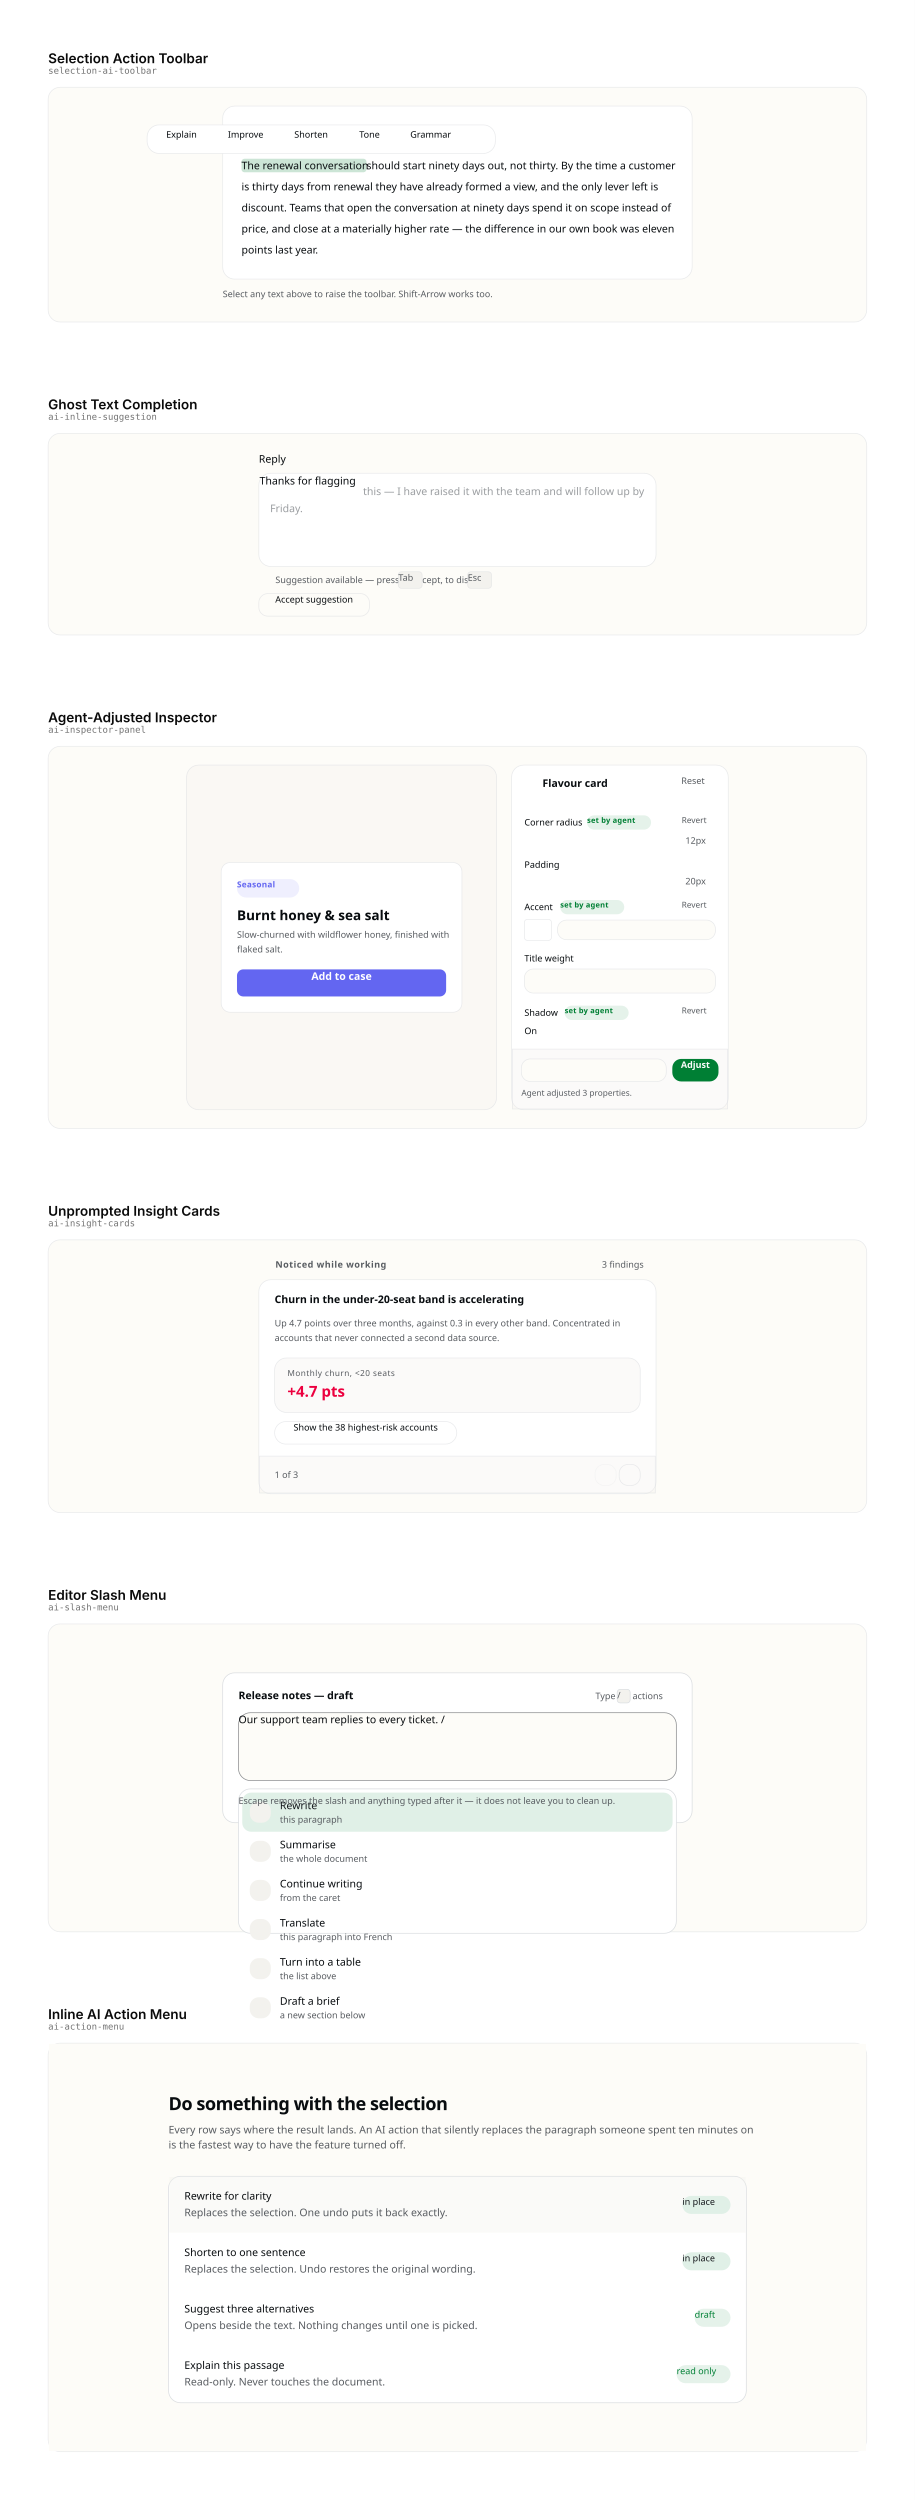
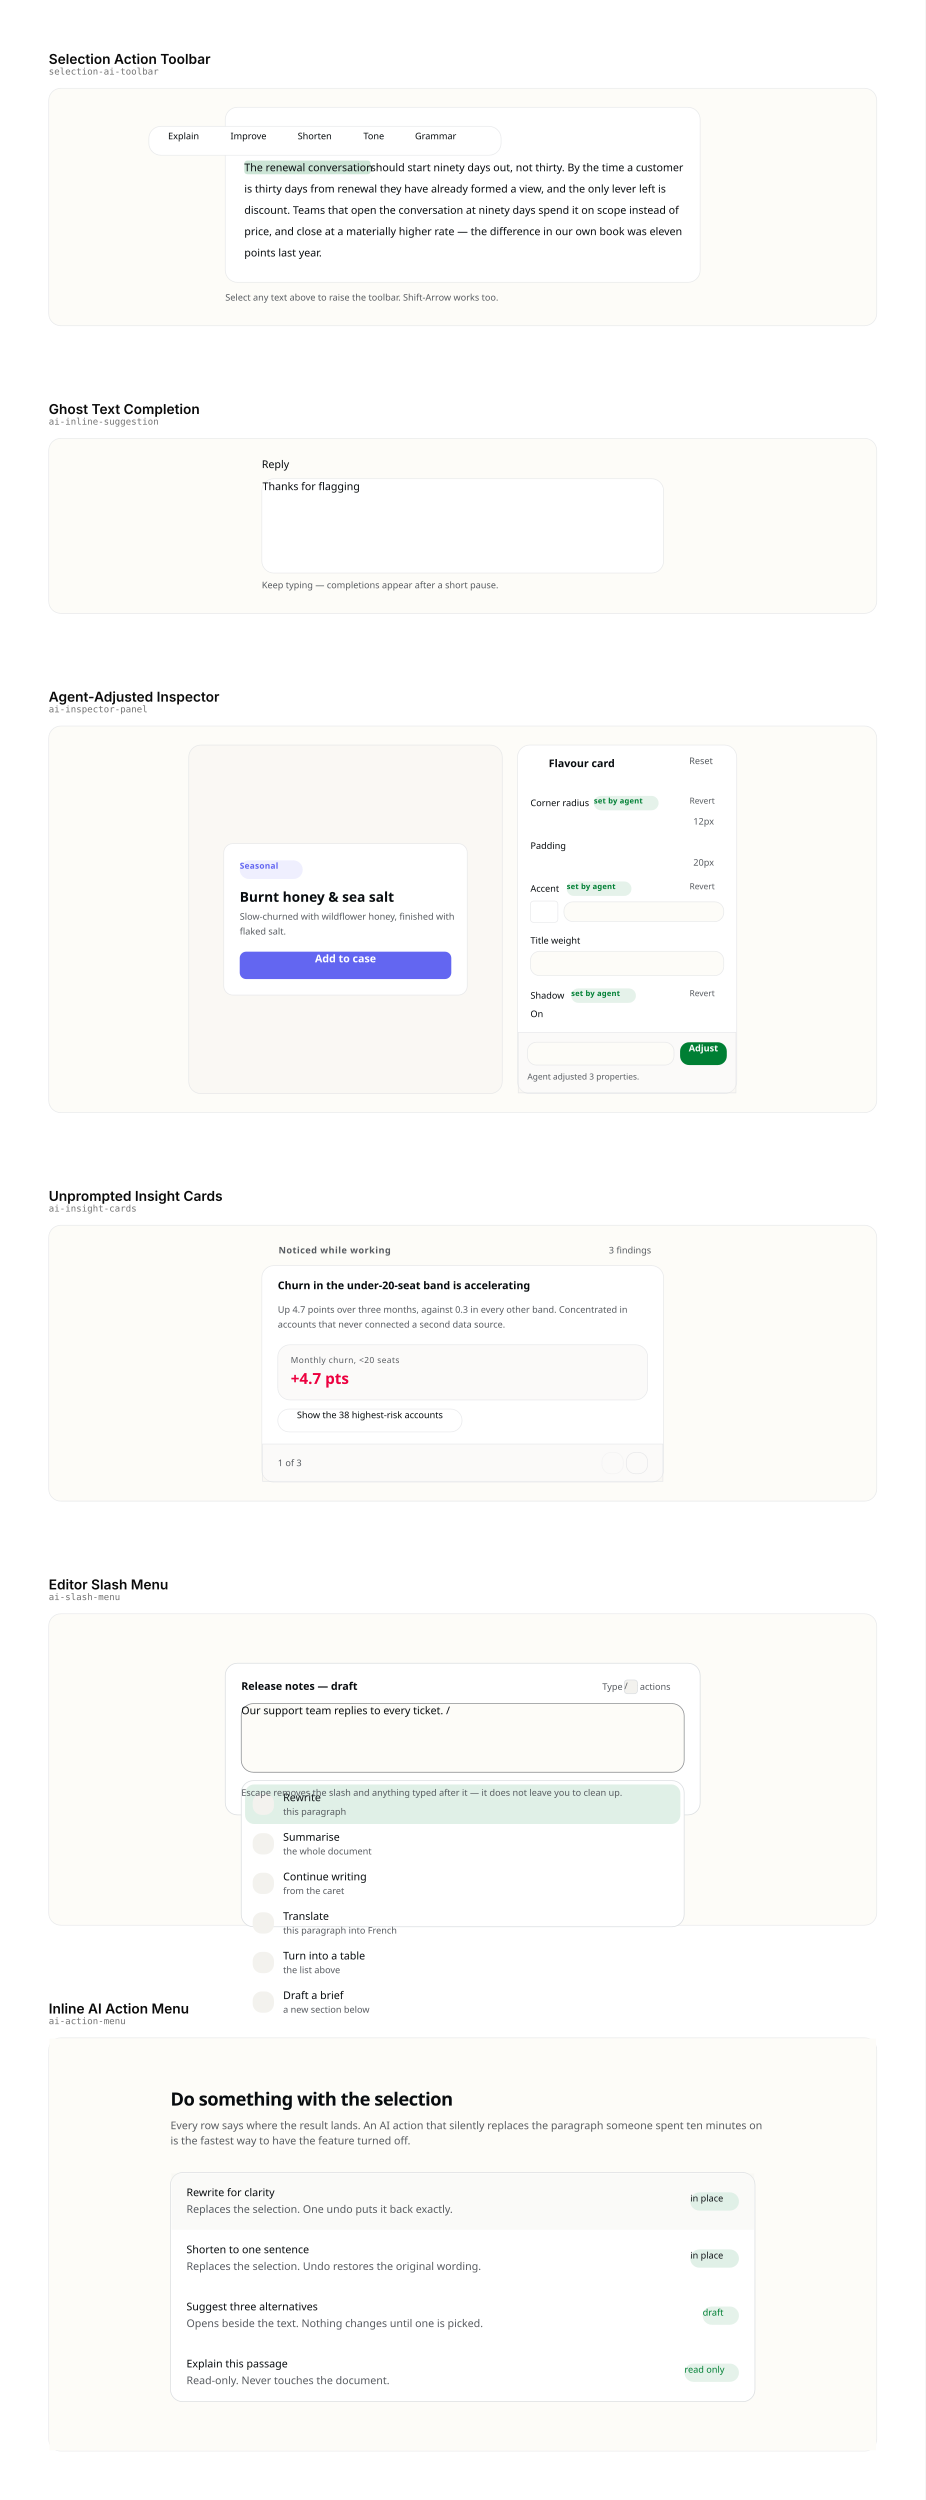
- <svg xmlns="http://www.w3.org/2000/svg" width="1216" height="3323" viewBox="0 0 1216 3323" id="Hoverlab — Inline AI Actions">
-   <rect id="Background" x="0" y="0" width="1216" height="3323" fill="#ffffff" />
+ <svg xmlns="http://www.w3.org/2000/svg" width="1216" height="3285" viewBox="0 0 1216 3285" id="Hoverlab — Inline AI Actions">
+   <rect id="Background" x="0" y="0" width="1216" height="3285" fill="#ffffff" />
  <text id="Selection Action Toolbar label" x="64" y="84" font-family="Inter, system-ui, sans-serif" font-size="18" font-weight="600" fill="#0a0a0a">Selection Action Toolbar</text>
  <text id="selection-ai-toolbar id" x="64" y="98" font-family="ui-monospace, monospace" font-size="12" fill="#737373">selection-ai-toolbar</text>
  <g id="Selection Action Toolbar" transform="translate(64, 116)">
    <rect id="container" x="0" y="0" width="1088" height="312" rx="16" fill="#fdfcf8" stroke="rgba(220, 222, 225, 0.6)" stroke-width="1" />
    <rect id="container 2" x="232" y="25" width="624" height="230" rx="16" fill="#ffffff" stroke="rgba(220, 222, 225, 0.6)" stroke-width="1" />
    <text id="should start ninety days out, not thirty…" x="423.08" y="109" fill="#080c0f" font-family="Geist, &quot;Geist Fallback&quot;" font-size="14">should start ninety days out, not thirty. By the time a customer</text>
    <text id="is thirty days from renewal they have al…" x="257" y="137" fill="#080c0f" font-family="Geist, &quot;Geist Fallback&quot;" font-size="14">is thirty days from renewal they have already formed a view, and the only lever left is</text>
    <text id="discount. Teams that open the conversati…" x="257" y="165" fill="#080c0f" font-family="Geist, &quot;Geist Fallback&quot;" font-size="14">discount. Teams that open the conversation at ninety days spend it on scope instead of</text>
    <text id="price, and close at a materially higher …" x="257" y="193" fill="#080c0f" font-family="Geist, &quot;Geist Fallback&quot;" font-size="14">price, and close at a materially higher rate — the difference in our own book was eleven</text>
    <text id="points last year." x="257" y="221" fill="#080c0f" font-family="Geist, &quot;Geist Fallback&quot;" font-size="14">points last year.</text>
    <rect id="container 3" x="257" y="95" width="166.08" height="18" rx="4" fill="rgba(0, 125, 50, 0.2)" />
    <text id="The renewal conversation" x="257" y="109" fill="#080c0f" font-family="Geist, &quot;Geist Fallback&quot;" font-size="14">The renewal conversation</text>
    <rect id="toolbar" x="131.56" y="50" width="462.88" height="38" rx="16" fill="#ffffff" stroke="rgba(220, 222, 225, 0.6)" stroke-width="1" />
    <text id="Explain" x="177.2" y="67" fill="#080c0f" font-family="Geist, &quot;Geist Fallback&quot;" font-size="12" font-weight="500" text-anchor="middle">Explain</text>
    <text id="Improve" x="262.48" y="67" fill="#080c0f" font-family="Geist, &quot;Geist Fallback&quot;" font-size="12" font-weight="500" text-anchor="middle">Improve</text>
    <text id="Shorten" x="349.48" y="67" fill="#080c0f" font-family="Geist, &quot;Geist Fallback&quot;" font-size="12" font-weight="500" text-anchor="middle">Shorten</text>
    <text id="Tone" x="427.16" y="67" fill="#080c0f" font-family="Geist, &quot;Geist Fallback&quot;" font-size="12" font-weight="500" text-anchor="middle">Tone</text>
    <text id="Grammar" x="508.46" y="67" fill="#080c0f" font-family="Geist, &quot;Geist Fallback&quot;" font-size="12" font-weight="500" text-anchor="middle">Grammar</text>
    <text id="Select any text above to raise the toolb…" x="232" y="279" fill="#575b60" font-family="Geist, &quot;Geist Fallback&quot;" font-size="12">Select any text above to raise the toolbar. Shift-Arrow works too.</text>
  </g>
  <text id="Ghost Text Completion label" x="64" y="544" font-family="Inter, system-ui, sans-serif" font-size="18" font-weight="600" fill="#0a0a0a">Ghost Text Completion</text>
  <text id="ai-inline-suggestion id" x="64" y="558" font-family="ui-monospace, monospace" font-size="12" fill="#737373">ai-inline-suggestion</text>
  <g id="Ghost Text Completion" transform="translate(64, 576)">
-     <rect id="container" x="0" y="0" width="1088" height="268" rx="16" fill="#fdfcf8" stroke="rgba(220, 222, 225, 0.6)" stroke-width="1" />
+     <rect id="container" x="0" y="0" width="1088" height="230" rx="16" fill="#fdfcf8" stroke="rgba(220, 222, 225, 0.6)" stroke-width="1" />
    <text id="Reply" x="280" y="39" fill="#080c0f" font-family="Geist, &quot;Geist Fallback&quot;" font-size="14" font-weight="500">Reply</text>
    <rect id="container 2" x="280" y="53" width="528" height="124" rx="16" fill="#ffffff" stroke="rgba(220, 222, 225, 0.6)" stroke-width="1" />
-     <text id="this — I have raised it with the team an…" x="418.64" y="82" fill="rgba(87, 92, 97, 0.6)" font-family="Geist, &quot;Geist Fallback&quot;" font-size="14">this — I have raised it with the team and will follow up by</text>
-     <text id="Friday." x="295" y="104.75" fill="rgba(87, 92, 97, 0.6)" font-family="Geist, &quot;Geist Fallback&quot;" font-size="14">Friday.</text>
    <text id="Thanks for flagging" x="281" y="68" fill="#080c0f" font-family="Geist, &quot;Geist Fallback&quot;" font-size="14">Thanks for flagging</text>
-     <text id="Suggestion available — press to accept, …" x="302" y="199" fill="#575b60" font-family="Geist, &quot;Geist Fallback&quot;" font-size="12">Suggestion available — press to accept, to dismiss</text>
-     <rect id="container 3" x="465.45" y="184" width="31.61" height="22" rx="4" fill="#f3f2ee" stroke="rgba(220, 222, 225, 0.6)" stroke-width="1" />
-     <text id="Tab" x="465.45" y="196" fill="#575b60" font-family="&quot;JetBrains Mono&quot;, &quot;JetBrains Mono Fallback&quot;" font-size="12">Tab</text>
-     <rect id="container 4" x="557.67" y="184" width="31.61" height="22" rx="4" fill="#f3f2ee" stroke="rgba(220, 222, 225, 0.6)" stroke-width="1" />
-     <text id="Esc" x="557.67" y="196" fill="#575b60" font-family="&quot;JetBrains Mono&quot;, &quot;JetBrains Mono Fallback&quot;" font-size="12">Esc</text>
-     <rect id="button" x="280" y="213" width="147.06" height="30" rx="12" fill="none" stroke="rgba(220, 222, 225, 0.6)" stroke-width="1" />
-     <text id="Accept suggestion" x="353.53" y="225" fill="#080c0f" font-family="Geist, &quot;Geist Fallback&quot;" font-size="12" font-weight="500" text-anchor="middle">Accept suggestion</text>
+     <text id="Keep typing — completions appear after a…" x="280" y="197" fill="#575b60" font-family="Geist, &quot;Geist Fallback&quot;" font-size="12">Keep typing — completions appear after a short pause.</text>
  </g>
-   <text id="Agent-Adjusted Inspector label" x="64" y="960" font-family="Inter, system-ui, sans-serif" font-size="18" font-weight="600" fill="#0a0a0a">Agent-Adjusted Inspector</text>
-   <text id="ai-inspector-panel id" x="64" y="974" font-family="ui-monospace, monospace" font-size="12" fill="#737373">ai-inspector-panel</text>
-   <g id="Agent-Adjusted Inspector" transform="translate(64, 992)">
+   <text id="Agent-Adjusted Inspector label" x="64" y="922" font-family="Inter, system-ui, sans-serif" font-size="18" font-weight="600" fill="#0a0a0a">Agent-Adjusted Inspector</text>
+   <text id="ai-inspector-panel id" x="64" y="936" font-family="ui-monospace, monospace" font-size="12" fill="#737373">ai-inspector-panel</text>
+   <g id="Agent-Adjusted Inspector" transform="translate(64, 954)">
    <rect id="container" x="0" y="0" width="1088" height="508" rx="16" fill="#fdfcf8" stroke="rgba(220, 222, 225, 0.6)" stroke-width="1" />
    <rect id="container 2" x="184" y="25" width="412" height="458" rx="16" fill="rgba(242, 238, 235, 0.302)" stroke="rgba(220, 222, 225, 0.6)" stroke-width="1" />
    <rect id="container 3" x="230" y="154.5" width="320" height="199" rx="12" fill="#ffffff" stroke="rgba(220, 222, 225, 0.6)" stroke-width="1" />
    <rect id="container 4" x="251" y="176.5" width="82.75" height="24.5" rx="12.25" fill="rgba(98, 98, 245, 0.102)" />
    <text id="Seasonal" x="251" y="187.5" fill="#6366f1" font-family="Geist, &quot;Geist Fallback&quot;" font-size="11" font-weight="700" letter-spacing="0.28">Seasonal</text>
    <text id="Burnt honey &amp; sea salt" x="251" y="231" fill="#080c0f" font-family="Geist, &quot;Geist Fallback&quot;" font-size="18" font-weight="600">Burnt honey &amp; sea salt</text>
    <text id="Slow-churned with wildflower honey, fini…" x="251" y="254.5" fill="#575b60" font-family="Geist, &quot;Geist Fallback&quot;" font-size="12">Slow-churned with wildflower honey, finished with</text>
    <text id="flaked salt." x="251" y="274" fill="#575b60" font-family="Geist, &quot;Geist Fallback&quot;" font-size="12">flaked salt.</text>
    <rect id="button" x="251" y="296.5" width="278" height="36" rx="8.4" fill="#6366f1" />
    <text id="Add to case" x="390" y="310.5" fill="#ffffff" font-family="Geist, &quot;Geist Fallback&quot;" font-size="14" font-weight="600" text-anchor="middle">Add to case</text>
    <rect id="container 5" x="616" y="25" width="288" height="458" rx="16" fill="#ffffff" stroke="rgba(220, 222, 225, 0.6)" stroke-width="1" />
    <text id="Flavour card" x="657" y="54" fill="#080c0f" font-family="Geist, &quot;Geist Fallback&quot;" font-size="14" font-weight="600">Flavour card</text>
    <text id="Reset" x="857.13" y="50" fill="#575b60" font-family="Geist, &quot;Geist Fallback&quot;" font-size="12" text-anchor="middle">Reset</text>
    <text id="Corner radius" x="633" y="105.25" fill="#080c0f" font-family="Geist, &quot;Geist Fallback&quot;" font-size="12" font-weight="500">Corner radius</text>
    <rect id="container 6" x="716.31" y="91.75" width="85.11" height="19" rx="9.5" fill="rgba(0, 128, 49, 0.102)" />
    <text id="set by agent" x="716.31" y="101.75" fill="#007f34" font-family="Geist, &quot;Geist Fallback&quot;" font-size="10" font-weight="700" letter-spacing="0.25">set by agent</text>
    <text id="Revert" x="858.62" y="102" fill="#575b60" font-family="Geist, &quot;Geist Fallback&quot;" font-size="11" text-anchor="middle">Revert</text>
    <text id="12px" x="847" y="129.5" fill="#575b60" font-family="&quot;JetBrains Mono&quot;, &quot;JetBrains Mono Fallback&quot;" font-size="12">12px</text>
    <text id="Padding" x="633" y="161.5" fill="#080c0f" font-family="Geist, &quot;Geist Fallback&quot;" font-size="12" font-weight="500">Padding</text>
    <text id="20px" x="847" y="183.5" fill="#575b60" font-family="&quot;JetBrains Mono&quot;, &quot;JetBrains Mono Fallback&quot;" font-size="12">20px</text>
    <text id="Accent" x="633" y="217.75" fill="#080c0f" font-family="Geist, &quot;Geist Fallback&quot;" font-size="12" font-weight="500">Accent</text>
    <rect id="container 7" x="680.64" y="204.25" width="85.11" height="19" rx="9.5" fill="rgba(0, 128, 49, 0.102)" />
    <text id="set by agent 2" x="680.64" y="214.25" fill="#007f34" font-family="Geist, &quot;Geist Fallback&quot;" font-size="10" font-weight="700" letter-spacing="0.25">set by agent</text>
    <text id="Revert 2" x="858.62" y="214.5" fill="#575b60" font-family="Geist, &quot;Geist Fallback&quot;" font-size="11" text-anchor="middle">Revert</text>
    <rect id="field" x="633" y="230" width="36" height="28" rx="4" fill="none" stroke="rgba(220, 222, 225, 0.6)" stroke-width="1" />
    <rect id="field 2" x="677" y="231" width="210" height="26" rx="12" fill="#fdfcf8" stroke="rgba(220, 222, 225, 0.6)" stroke-width="1" />
    <text id="Title weight" x="633" y="286" fill="#080c0f" font-family="Geist, &quot;Geist Fallback&quot;" font-size="12" font-weight="500">Title weight</text>
    <rect id="field 3" x="633" y="296" width="254" height="32" rx="12" fill="#fdfcf8" stroke="rgba(220, 222, 225, 0.6)" stroke-width="1" />
    <text id="Shadow" x="633" y="358.25" fill="#080c0f" font-family="Geist, &quot;Geist Fallback&quot;" font-size="12" font-weight="500">Shadow</text>
    <rect id="container 8" x="686.5" y="344.75" width="85.11" height="19" rx="9.5" fill="rgba(0, 128, 49, 0.102)" />
    <text id="set by agent 3" x="686.5" y="354.75" fill="#007f34" font-family="Geist, &quot;Geist Fallback&quot;" font-size="10" font-weight="700" letter-spacing="0.25">set by agent</text>
    <text id="Revert 3" x="858.62" y="355" fill="#575b60" font-family="Geist, &quot;Geist Fallback&quot;" font-size="11" text-anchor="middle">Revert</text>
    <text id="On" x="633" y="382.5" fill="#080c0f" font-family="Geist, &quot;Geist Fallback&quot;" font-size="12">On</text>
    <rect id="container 9" x="617" y="402.5" width="286" height="79.5" fill="rgba(242, 238, 235, 0.302)" stroke="rgba(220, 222, 225, 0.6)" stroke-width="1" />
    <rect id="field 4" x="629" y="415.5" width="192.63" height="30" rx="12" fill="#fdfcf8" stroke="rgba(220, 222, 225, 0.6)" stroke-width="1" />
    <rect id="button 2" x="829.63" y="415.5" width="61.38" height="30" rx="12" fill="#007f34" />
    <text id="Adjust" x="860.31" y="427.5" fill="#fcfcfc" font-family="Geist, &quot;Geist Fallback&quot;" font-size="12" font-weight="600" text-anchor="middle">Adjust</text>
    <text id="Agent adjusted 3 properties." x="629" y="464.5" fill="#575b60" font-family="Geist, &quot;Geist Fallback&quot;" font-size="11">Agent adjusted 3 properties.</text>
  </g>
-   <text id="Unprompted Insight Cards label" x="64" y="1616" font-family="Inter, system-ui, sans-serif" font-size="18" font-weight="600" fill="#0a0a0a">Unprompted Insight Cards</text>
-   <text id="ai-insight-cards id" x="64" y="1630" font-family="ui-monospace, monospace" font-size="12" fill="#737373">ai-insight-cards</text>
-   <g id="Unprompted Insight Cards" transform="translate(64, 1648)">
+   <text id="Unprompted Insight Cards label" x="64" y="1578" font-family="Inter, system-ui, sans-serif" font-size="18" font-weight="600" fill="#0a0a0a">Unprompted Insight Cards</text>
+   <text id="ai-insight-cards id" x="64" y="1592" font-family="ui-monospace, monospace" font-size="12" fill="#737373">ai-insight-cards</text>
+   <g id="Unprompted Insight Cards" transform="translate(64, 1610)">
    <rect id="container" x="0" y="0" width="1088" height="362.5" rx="16" fill="#fdfcf8" stroke="rgba(220, 222, 225, 0.6)" stroke-width="1" />
    <text id="Noticed while working" x="302" y="37" fill="#575b60" font-family="Geist, &quot;Geist Fallback&quot;" font-size="12" font-weight="700" letter-spacing="0.6">Noticed while working</text>
    <text id="3 findings" x="735.98" y="37" fill="#575b60" font-family="&quot;JetBrains Mono&quot;, &quot;JetBrains Mono Fallback&quot;" font-size="12">3 findings</text>
    <rect id="article" x="280" y="53" width="528" height="284.5" rx="16" fill="#ffffff" stroke="rgba(220, 222, 225, 0.6)" stroke-width="1" />
    <text id="Churn in the under-20-seat band is accel…" x="301" y="84" fill="#080c0f" font-family="Geist, &quot;Geist Fallback&quot;" font-size="14" font-weight="600">Churn in the under-20-seat band is accelerating</text>
    <text id="Up 4.7 points over three months, against…" x="301" y="115" fill="#575b60" font-family="Geist, &quot;Geist Fallback&quot;" font-size="12">Up 4.7 points over three months, against 0.3 in every other band. Concentrated in</text>
    <text id="accounts that never connected a second d…" x="301" y="134.5" fill="#575b60" font-family="Geist, &quot;Geist Fallback&quot;" font-size="12">accounts that never connected a second data source.</text>
    <rect id="container 2" x="301" y="157" width="486" height="72.5" rx="16" fill="rgba(242, 238, 235, 0.302)" stroke="rgba(220, 222, 225, 0.6)" stroke-width="1" />
    <text id="Monthly churn, &lt;20 seats" x="318" y="181" fill="#575b60" font-family="Geist, &quot;Geist Fallback&quot;" font-size="11" letter-spacing="0.55">Monthly churn, &lt;20 seats</text>
    <text id="+4.7 pts" x="318" y="208.5" fill="#ec003f" font-family="Geist, &quot;Geist Fallback&quot;" font-size="20" font-weight="700">+4.7 pts</text>
    <rect id="button" x="301" y="241.5" width="242.13" height="30" rx="15" fill="none" stroke="rgba(220, 222, 225, 0.6)" stroke-width="1" />
    <text id="Show the 38 highest-risk accounts" x="422.06" y="253.5" fill="#080c0f" font-family="Geist, &quot;Geist Fallback&quot;" font-size="12" font-weight="500" text-anchor="middle">Show the 38 highest-risk accounts</text>
    <rect id="container 3" x="281" y="287.5" width="526" height="49" fill="rgba(242, 238, 235, 0.302)" stroke="rgba(220, 222, 225, 0.6)" stroke-width="1" />
    <text id="1 of 3" x="301" y="316.5" fill="#575b60" font-family="Geist, &quot;Geist Fallback&quot;" font-size="12">1 of 3</text>
    <rect id="button 2" x="727" y="298.5" width="28" height="28" rx="12" fill="none" stroke="rgba(220, 222, 225, 0.6)" stroke-width="1" opacity="0.4" />
    <rect id="button 3" x="759" y="298.5" width="28" height="28" rx="12" fill="none" stroke="rgba(220, 222, 225, 0.6)" stroke-width="1" />
  </g>
-   <text id="Editor Slash Menu label" x="64" y="2126.5" font-family="Inter, system-ui, sans-serif" font-size="18" font-weight="600" fill="#0a0a0a">Editor Slash Menu</text>
-   <text id="ai-slash-menu id" x="64" y="2140.5" font-family="ui-monospace, monospace" font-size="12" fill="#737373">ai-slash-menu</text>
-   <g id="Editor Slash Menu" transform="translate(64, 2158.5)">
+   <text id="Editor Slash Menu label" x="64" y="2088.5" font-family="Inter, system-ui, sans-serif" font-size="18" font-weight="600" fill="#0a0a0a">Editor Slash Menu</text>
+   <text id="ai-slash-menu id" x="64" y="2102.5" font-family="ui-monospace, monospace" font-size="12" fill="#737373">ai-slash-menu</text>
+   <g id="Editor Slash Menu" transform="translate(64, 2120.5)">
    <rect id="container" x="0" y="0" width="1088" height="409.25" rx="16" fill="#fdfcf8" stroke="rgba(220, 222, 225, 0.6)" stroke-width="1" />
    <rect id="container 2" x="232" y="65" width="624" height="199.25" rx="16" fill="#ffffff" stroke="#dbdee1" stroke-width="1" />
    <text id="Release notes — draft" x="253" y="100" fill="#080c0f" font-family="Geist, &quot;Geist Fallback&quot;" font-size="14" font-weight="600">Release notes — draft</text>
    <text id="Type for actions" x="727.45" y="100" fill="#575b60" font-family="Geist, &quot;Geist Fallback&quot;" font-size="12">Type for actions</text>
    <rect id="container 3" x="756.39" y="87" width="17.2" height="18" rx="4" fill="#f3f2ee" stroke="#dbdee1" stroke-width="1" />
    <text id="/" x="756.39" y="99" fill="#575b60" font-family="&quot;JetBrains Mono&quot;, &quot;JetBrains Mono Fallback&quot;" font-size="12">/</text>
    <rect id="combobox" x="253" y="118" width="582" height="90.25" rx="16" fill="#fdfcf8" stroke="#8d8f92" stroke-width="1" />
    <text id="Our support team replies to every ticket…" x="253" y="132" fill="#080c0f" font-family="Geist, &quot;Geist Fallback&quot;" font-size="14">Our support team replies to every ticket. /</text>
    <rect id="listbox" x="253" y="219.25" width="582" height="192" rx="16" fill="#ffffff" stroke="#dbdee1" stroke-width="1" />
    <rect id="option" x="258" y="224.25" width="572" height="52" rx="12" fill="#e0f0e7" />
    <rect id="container 4" x="268" y="236.25" width="28" height="28" rx="12" fill="#f3f2ee" />
    <text id="Rewrite" x="308" y="246.25" fill="#13161a" font-family="Geist, &quot;Geist Fallback&quot;" font-size="14" font-weight="500">Rewrite</text>
    <text id="this paragraph" x="308" y="264.25" fill="#575b60" font-family="Geist, &quot;Geist Fallback&quot;" font-size="12">this paragraph</text>
    <rect id="container 5" x="268" y="288.25" width="28" height="28" rx="12" fill="#f3f2ee" />
    <text id="Summarise" x="308" y="298.25" fill="#080c0f" font-family="Geist, &quot;Geist Fallback&quot;" font-size="14" font-weight="500">Summarise</text>
    <text id="the whole document" x="308" y="316.25" fill="#575b60" font-family="Geist, &quot;Geist Fallback&quot;" font-size="12">the whole document</text>
    <rect id="container 6" x="268" y="340.25" width="28" height="28" rx="12" fill="#f3f2ee" />
    <text id="Continue writing" x="308" y="350.25" fill="#080c0f" font-family="Geist, &quot;Geist Fallback&quot;" font-size="14" font-weight="500">Continue writing</text>
    <text id="from the caret" x="308" y="368.25" fill="#575b60" font-family="Geist, &quot;Geist Fallback&quot;" font-size="12">from the caret</text>
    <rect id="container 7" x="268" y="392.25" width="28" height="28" rx="12" fill="#f3f2ee" />
    <text id="Translate" x="308" y="402.25" fill="#080c0f" font-family="Geist, &quot;Geist Fallback&quot;" font-size="14" font-weight="500">Translate</text>
    <text id="this paragraph into French" x="308" y="420.25" fill="#575b60" font-family="Geist, &quot;Geist Fallback&quot;" font-size="12">this paragraph into French</text>
    <rect id="container 8" x="268" y="444.25" width="28" height="28" rx="12" fill="#f3f2ee" />
    <text id="Turn into a table" x="308" y="454.25" fill="#080c0f" font-family="Geist, &quot;Geist Fallback&quot;" font-size="14" font-weight="500">Turn into a table</text>
    <text id="the list above" x="308" y="472.25" fill="#575b60" font-family="Geist, &quot;Geist Fallback&quot;" font-size="12">the list above</text>
    <rect id="container 9" x="268" y="496.25" width="28" height="28" rx="12" fill="#f3f2ee" />
    <text id="Draft a brief" x="308" y="506.25" fill="#080c0f" font-family="Geist, &quot;Geist Fallback&quot;" font-size="14" font-weight="500">Draft a brief</text>
    <text id="a new section below" x="308" y="524.25" fill="#575b60" font-family="Geist, &quot;Geist Fallback&quot;" font-size="12">a new section below</text>
    <text id="Escape removes the slash and anything ty…" x="253" y="239.25" fill="#575b60" font-family="Geist, &quot;Geist Fallback&quot;" font-size="12">Escape removes the slash and anything typed after it — it does not leave you to clean up.</text>
  </g>
-   <text id="Inline AI Action Menu label" x="64" y="2683.75" font-family="Inter, system-ui, sans-serif" font-size="18" font-weight="600" fill="#0a0a0a">Inline AI Action Menu</text>
-   <text id="ai-action-menu id" x="64" y="2697.75" font-family="ui-monospace, monospace" font-size="12" fill="#737373">ai-action-menu</text>
-   <g id="Inline AI Action Menu" transform="translate(64, 2715.75)">
+   <text id="Inline AI Action Menu label" x="64" y="2645.75" font-family="Inter, system-ui, sans-serif" font-size="18" font-weight="600" fill="#0a0a0a">Inline AI Action Menu</text>
+   <text id="ai-action-menu id" x="64" y="2659.75" font-family="ui-monospace, monospace" font-size="12" fill="#737373">ai-action-menu</text>
+   <g id="Inline AI Action Menu" transform="translate(64, 2677.75)">
    <rect id="container" x="0" y="0" width="1088" height="543" rx="16" fill="#fdfcf8" stroke="rgba(220, 222, 225, 0.6)" stroke-width="1" />
    <rect id="section" x="1" y="1" width="1086" height="541" fill="#fdfcf8" />
    <text id="Do something with the selection" x="160" y="89" fill="#080c0f" font-family="Geist, &quot;Geist Fallback&quot;" font-size="24" font-weight="600" letter-spacing="-0.6">Do something with the selection</text>
    <text id="Every row says where the result lands. A…" x="160" y="120" fill="#575b60" font-family="Geist, &quot;Geist Fallback&quot;" font-size="14">Every row says where the result lands. An AI action that silently replaces the paragraph someone spent ten minutes on</text>
    <text id="is the fastest way to have the feature t…" x="160" y="140" fill="#575b60" font-family="Geist, &quot;Geist Fallback&quot;" font-size="14">is the fastest way to have the feature turned off.</text>
    <rect id="container 2" x="160" y="177" width="768" height="301" rx="16" fill="#ffffff" stroke="#dbdee1" stroke-width="1" />
    <rect id="button" x="161" y="178" width="766" height="74" fill="rgba(242, 242, 237, 0.4)" />
    <text id="Rewrite for clarity" x="181" y="208" fill="#080c0f" font-family="Geist, &quot;Geist Fallback&quot;" font-size="14" font-weight="500">Rewrite for clarity</text>
    <text id="Replaces the selection. One undo puts it…" x="181" y="230" fill="#575b60" font-family="Geist, &quot;Geist Fallback&quot;" font-size="14">Replaces the selection. One undo puts it back exactly.</text>
    <rect id="container 3" x="842.98" y="203" width="64.02" height="24" rx="12" fill="#e0f0e7" />
    <text id="in place" x="842.98" y="215" fill="#13161a" font-family="Geist, &quot;Geist Fallback&quot;" font-size="12" font-weight="500">in place</text>
    <text id="Shorten to one sentence" x="181" y="283" fill="#080c0f" font-family="Geist, &quot;Geist Fallback&quot;" font-size="14" font-weight="500">Shorten to one sentence</text>
    <text id="Replaces the selection. Undo restores th…" x="181" y="305" fill="#575b60" font-family="Geist, &quot;Geist Fallback&quot;" font-size="14">Replaces the selection. Undo restores the original wording.</text>
    <rect id="container 4" x="842.98" y="278" width="64.02" height="24" rx="12" fill="#e0f0e7" />
    <text id="in place 2" x="842.98" y="290" fill="#13161a" font-family="Geist, &quot;Geist Fallback&quot;" font-size="12" font-weight="500">in place</text>
    <text id="Suggest three alternatives" x="181" y="358" fill="#080c0f" font-family="Geist, &quot;Geist Fallback&quot;" font-size="14" font-weight="500">Suggest three alternatives</text>
    <text id="Opens beside the text. Nothing changes u…" x="181" y="380" fill="#575b60" font-family="Geist, &quot;Geist Fallback&quot;" font-size="14">Opens beside the text. Nothing changes until one is picked.</text>
    <rect id="container 5" x="859.3" y="353" width="47.7" height="24" rx="12" fill="rgba(0, 128, 49, 0.102)" />
    <text id="draft" x="859.3" y="365" fill="#007f34" font-family="Geist, &quot;Geist Fallback&quot;" font-size="12" font-weight="500">draft</text>
    <text id="Explain this passage" x="181" y="433" fill="#080c0f" font-family="Geist, &quot;Geist Fallback&quot;" font-size="14" font-weight="500">Explain this passage</text>
    <text id="Read-only. Never touches the document." x="181" y="455" fill="#575b60" font-family="Geist, &quot;Geist Fallback&quot;" font-size="14">Read-only. Never touches the document.</text>
    <rect id="container 6" x="835.34" y="428" width="71.66" height="24" rx="12" fill="rgba(0, 128, 49, 0.102)" />
    <text id="read only" x="835.34" y="440" fill="#007f34" font-family="Geist, &quot;Geist Fallback&quot;" font-size="12" font-weight="500">read only</text>
  </g>
</svg>
